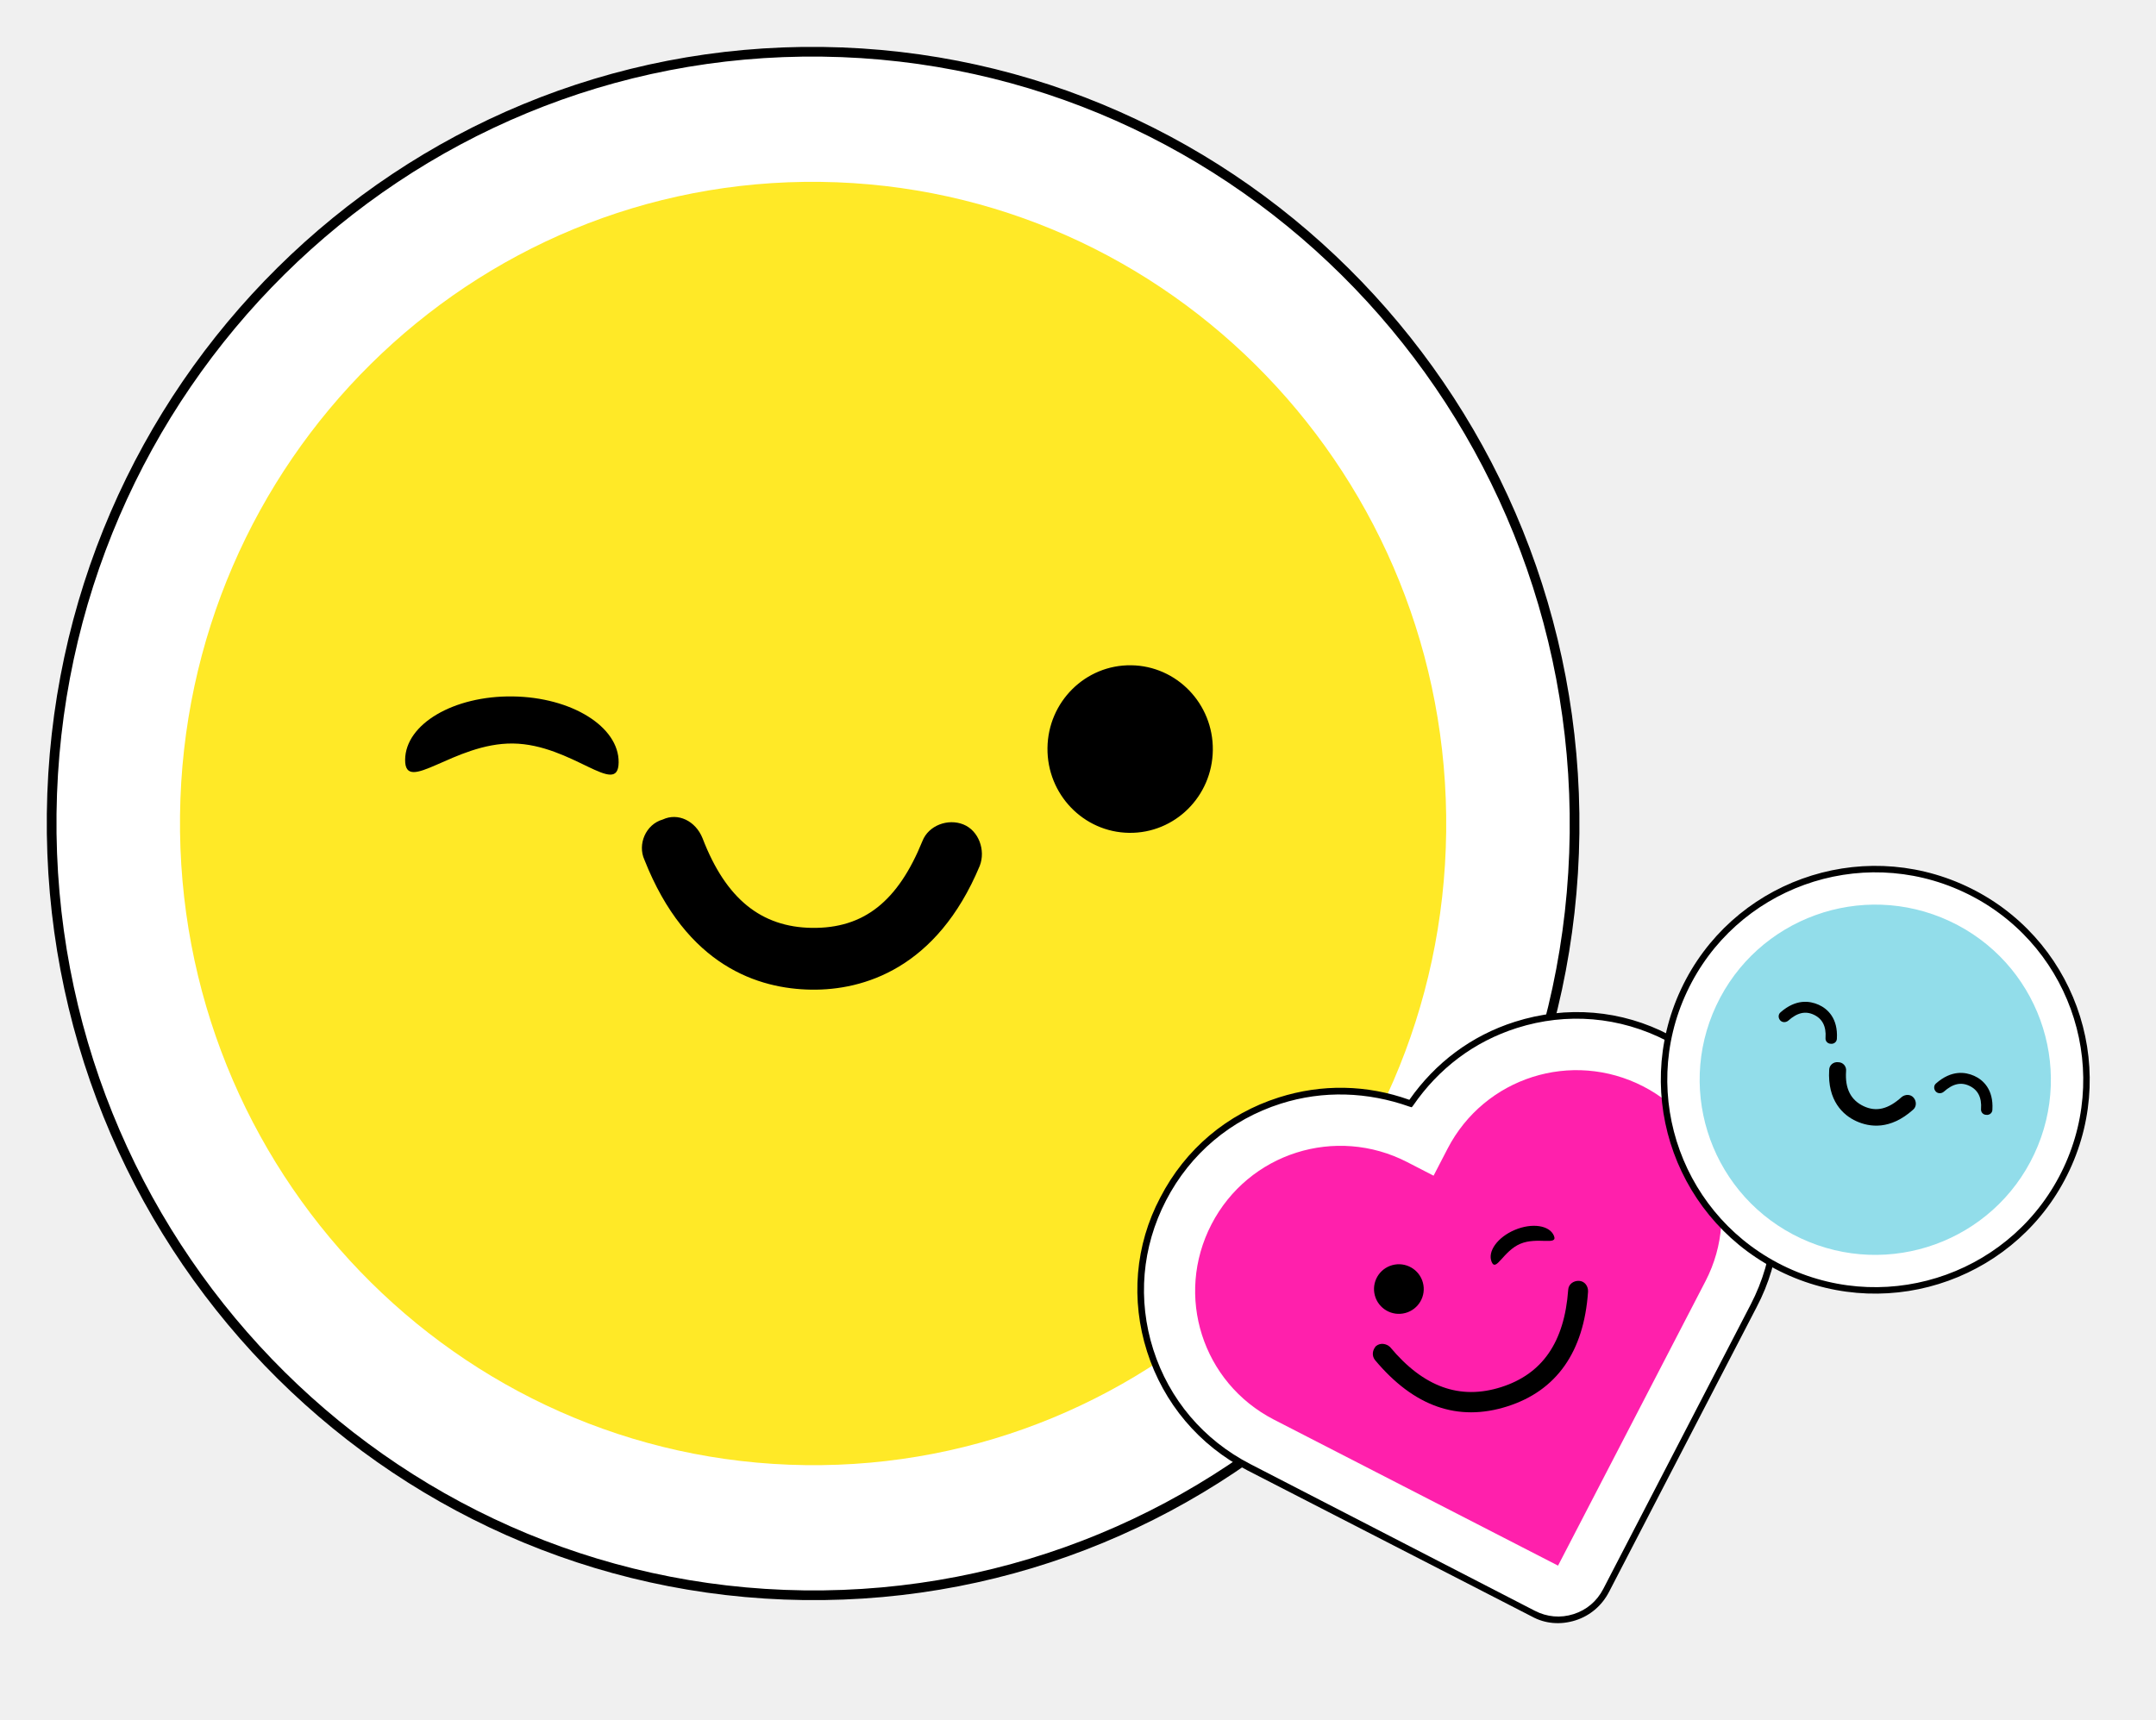
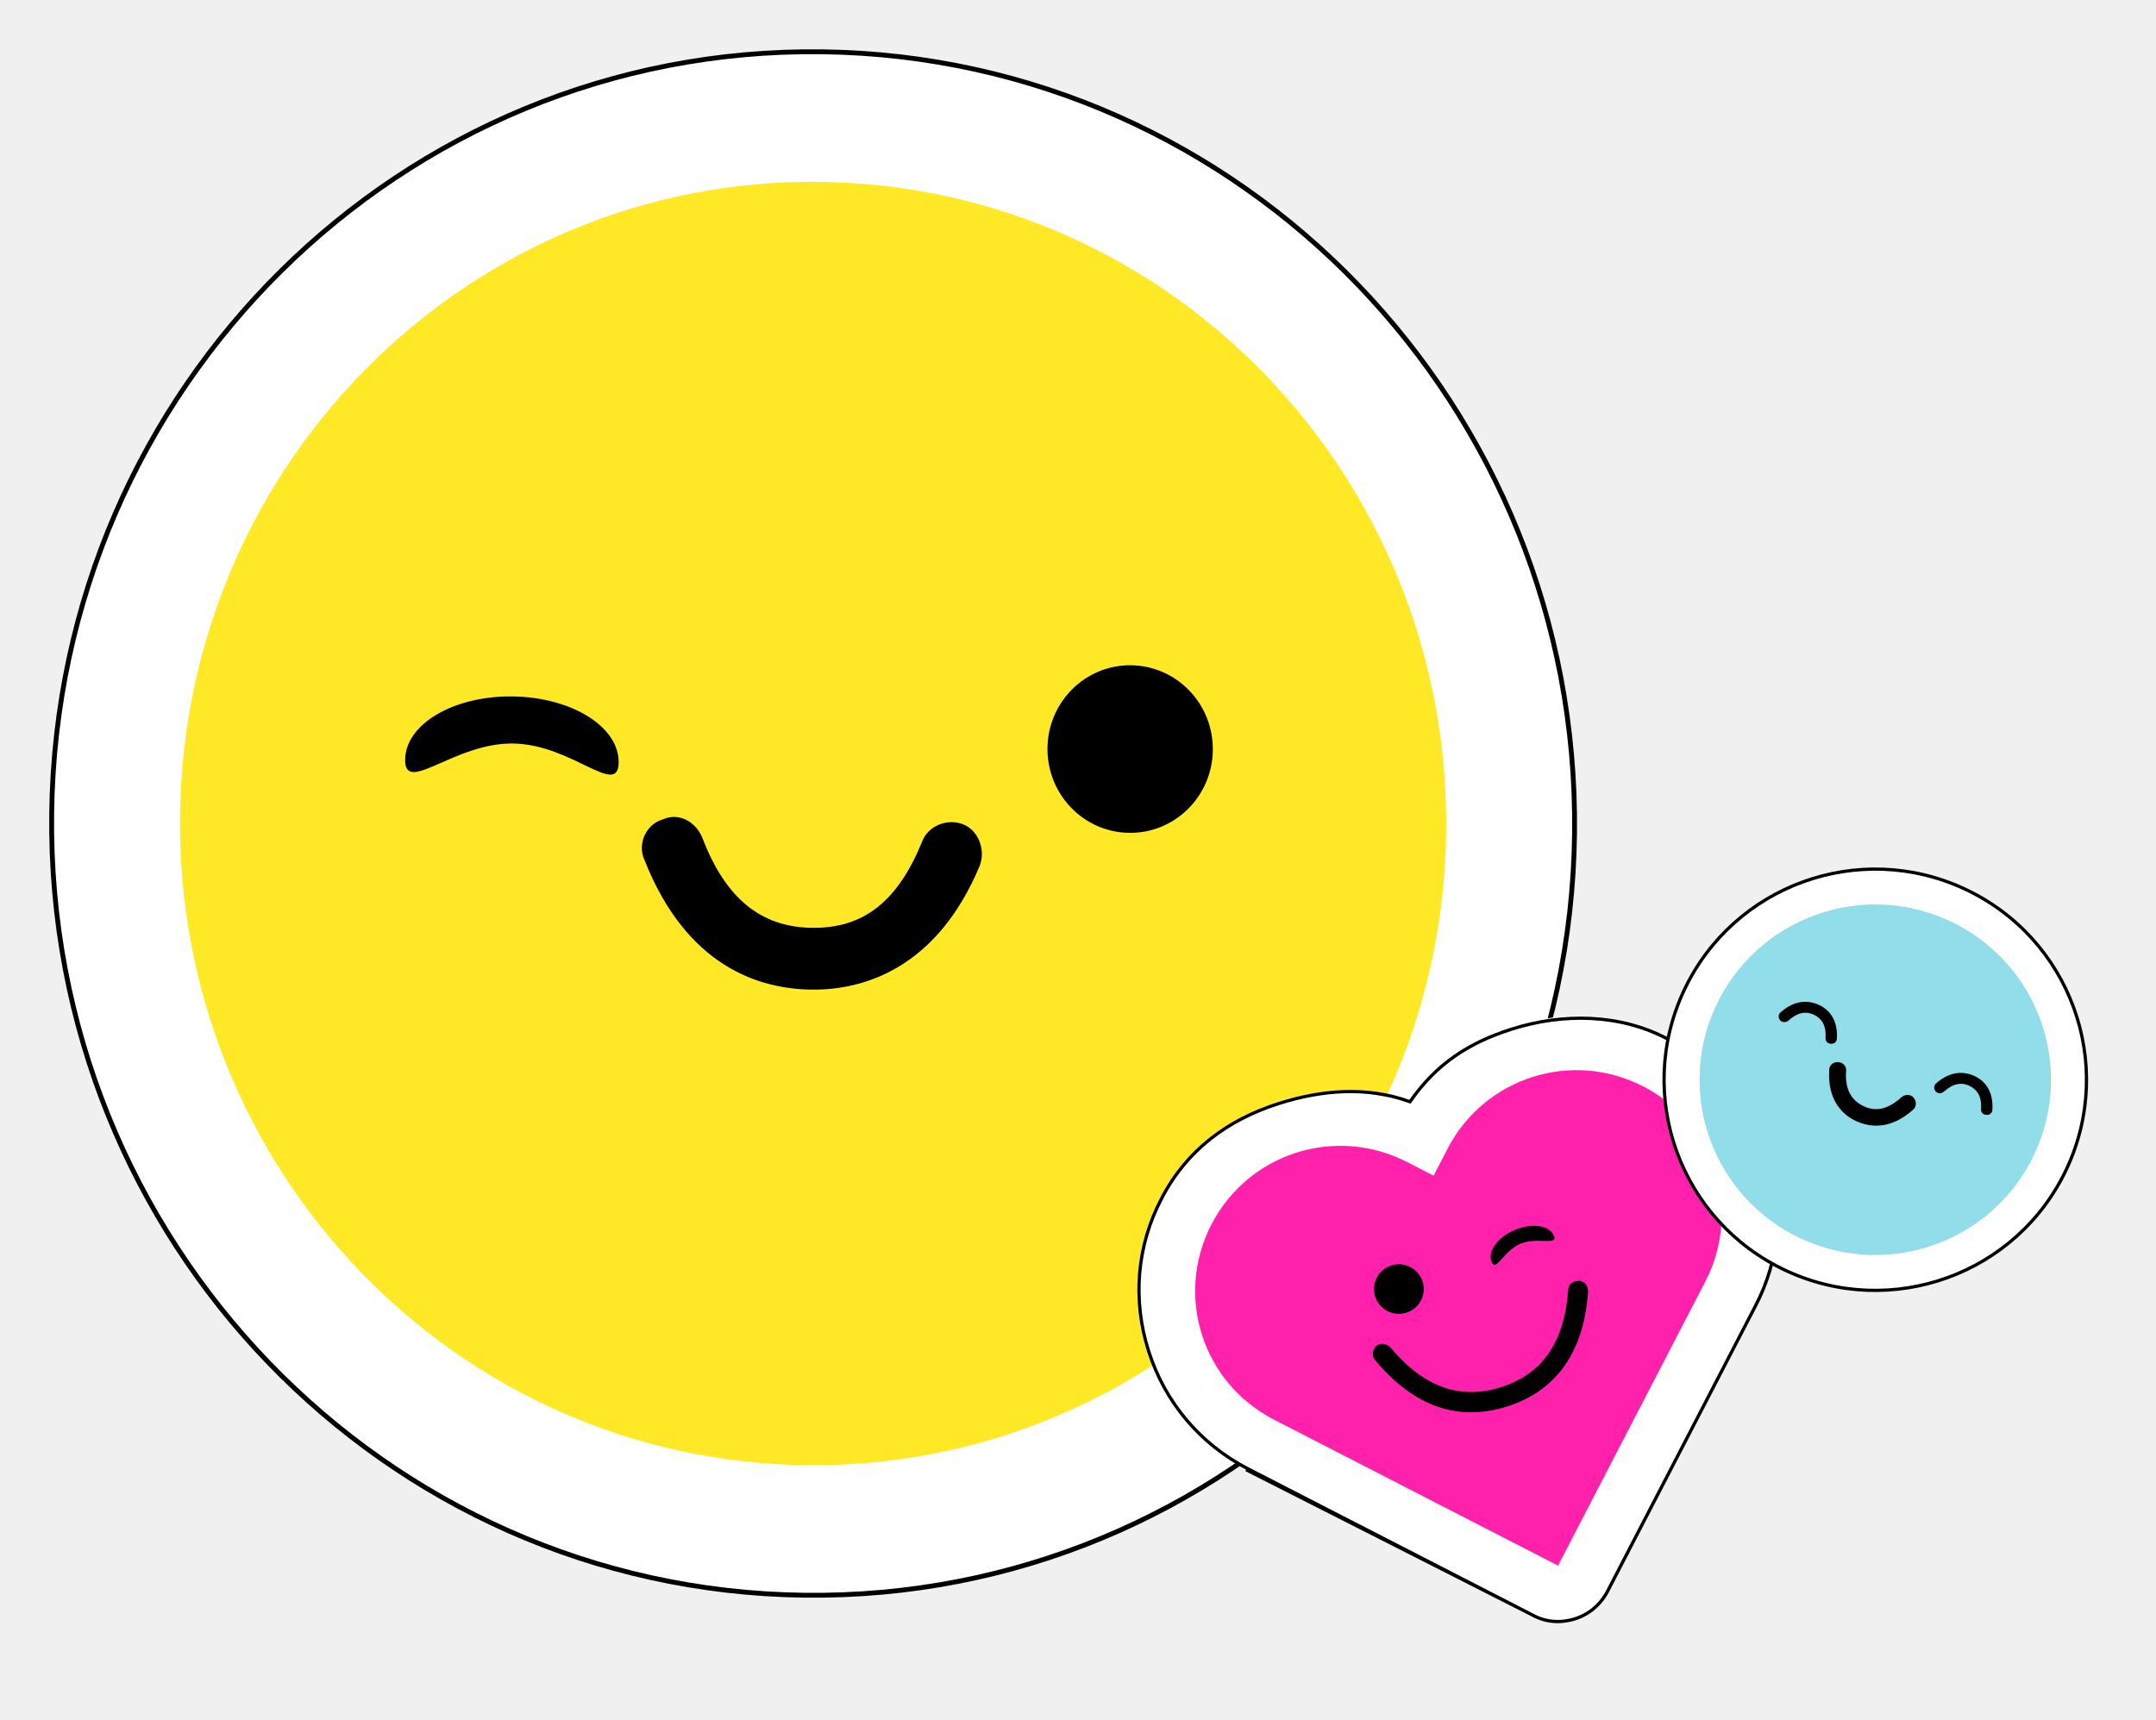
<svg xmlns="http://www.w3.org/2000/svg" width="667" height="532" viewBox="0 0 667 532" fill="none">
-   <path d="M487.115 257.882C488.673 125.989 384.471 17.706 254.372 16.026C124.274 14.347 17.545 119.905 15.987 251.798C14.429 383.691 118.632 491.974 248.73 493.653C378.828 495.333 485.557 389.775 487.115 257.882Z" fill="white" stroke="black" stroke-width="3" stroke-miterlimit="10" />
+   <path d="M487.115 257.882C488.673 125.989 384.471 17.706 254.372 16.026C124.274 14.347 17.545 119.905 15.987 251.798C14.429 383.691 118.632 491.974 248.73 493.653C378.829 495.333 485.557 389.775 487.115 257.882Z" fill="white" stroke="black" stroke-width="1.5" stroke-miterlimit="10" />
  <path d="M447.404 257.367C448.7 147.708 362.063 57.679 253.895 56.282C145.728 54.885 56.99 142.65 55.695 252.309C54.4 361.969 141.037 451.998 249.204 453.395C357.372 454.791 446.109 367.027 447.404 257.367Z" fill="#FFE927" />
-   <path d="M375.209 232.131C375.378 217.811 364.065 206.055 349.94 205.873C335.815 205.69 324.227 217.151 324.058 231.471C323.889 245.79 335.202 257.547 349.327 257.729C363.452 257.912 375.04 246.451 375.209 232.131Z" fill="black" />
-   <path d="M250.964 306.256C234.797 306.018 212.386 299.126 199.351 266.035C197.2 261.316 199.722 255.102 205.067 253.59C209.72 251.414 215.178 253.994 217.347 259.396C224.604 278.31 235.614 286.881 251.108 287.137C267.275 287.375 277.814 278.893 285.378 260.253C287.265 255.423 293.264 253.21 298.03 255.127C302.797 257.043 304.985 263.127 303.098 267.957C289.837 299.724 267.131 306.493 250.964 306.256Z" fill="black" />
-   <path d="M191.388 235.936C191.518 224.895 176.836 215.752 158.596 215.515C140.355 215.279 125.464 224.038 125.334 235.079C125.204 246.12 140.472 229.847 158.712 230.084C176.953 230.321 191.258 246.977 191.388 235.936Z" fill="black" />
-   <path d="M515.974 321.306C501.224 313.698 484.66 312.388 468.843 317.413C455.341 321.701 444.022 330.172 436.247 341.755C423.251 336.981 409.301 336.537 395.798 340.826C380.174 345.789 367.286 356.665 359.599 371.189C351.974 385.904 350.662 402.43 355.698 418.211C360.735 433.992 371.575 446.657 386.132 454.327L474.255 499.461C478.324 501.56 482.866 501.813 487.11 500.465C491.354 499.117 494.852 496.098 497.017 492.231L538.3 412.563L542.638 404.19C558.091 374.059 546.237 336.916 515.974 321.306Z" fill="white" />
-   <path d="M487.42 501.426C482.791 502.897 477.995 502.513 473.864 500.221L385.934 455.026C370.93 447.286 359.966 434.236 354.869 418.263C349.771 402.29 351.153 385.318 358.971 370.541C366.728 355.571 379.616 344.695 395.626 339.61C408.935 335.382 422.825 335.634 436.013 340.347C444.043 328.894 455.168 320.485 468.671 316.196C484.681 311.111 501.692 312.49 516.504 320.291C531.254 327.899 542.41 340.888 547.507 356.861C552.605 372.835 551.223 389.806 543.405 404.583L497.783 492.624C495.548 496.937 491.857 500.017 487.42 501.426ZM396.24 341.534C380.809 346.436 368.246 356.997 360.752 371.459C353.257 385.921 351.884 402.254 356.798 417.65C361.711 433.046 372.297 445.58 386.793 453.058L474.785 498.445C478.599 500.413 482.756 500.789 486.806 499.502C490.857 498.215 494.031 495.512 496.003 491.706L541.625 403.665C549.119 389.203 550.492 372.87 545.578 357.474C540.665 342.078 530.018 329.351 515.583 322.067C501.087 314.59 484.717 313.219 469.285 318.12C455.975 322.348 445.043 330.696 437.206 342.087L436.75 342.656L436.049 342.455C423.115 337.873 409.357 337.368 396.24 341.534Z" fill="black" />
-   <path d="M508.411 336.215C486.286 324.803 459.281 333.381 447.843 355.454L443.504 363.827L435.366 359.629C413.241 348.217 386.236 356.795 374.798 378.868C363.359 400.942 371.958 427.885 394.083 439.297L482.013 484.493L523.297 404.825L527.635 396.452C538.942 374.632 530.282 347.497 508.411 336.215Z" fill="#FF20AC" />
-   <path d="M466.292 435.224C451.053 440.065 437.418 435.282 425.384 420.876C424.314 419.52 424.595 417.735 425.699 416.536C427.058 415.469 428.847 415.749 430.048 416.851C440.38 429.254 451.657 433.302 464.388 429.258C477.119 425.215 483.974 415.407 485.154 399.135C485.242 397.411 486.793 396.283 488.521 396.37C490.248 396.457 491.38 398.005 491.292 399.729C490.016 418.363 481.531 430.384 466.292 435.224Z" fill="black" />
-   <path d="M440.195 396.903C439.086 392.811 434.863 390.39 430.762 391.497C426.661 392.603 424.235 396.816 425.344 400.908C426.453 405 430.676 407.421 434.777 406.315C438.878 405.208 441.304 400.995 440.195 396.903Z" fill="black" />
-   <path d="M639.336 361.732C654.613 329.124 640.5 290.335 607.813 275.095C575.125 259.854 536.242 273.934 520.965 306.542C505.688 339.15 519.801 377.938 552.488 393.179C585.176 408.419 624.059 394.34 639.336 361.732Z" fill="white" stroke="black" stroke-width="2" stroke-miterlimit="10" />
-   <path d="M629.36 357.08C642.062 329.969 630.327 297.719 603.15 285.048C575.973 272.377 543.645 284.082 530.942 311.194C518.24 338.305 529.975 370.555 557.152 383.226C584.329 395.897 616.657 384.191 629.36 357.08Z" fill="#92DDEA" />
-   <path d="M574.29 346.957C570.183 345.095 565.33 340.626 565.89 331.129C565.89 329.639 567.197 328.522 568.69 328.708C570.183 328.708 571.303 330.012 571.117 331.501C570.743 336.902 572.61 340.44 576.53 342.302C580.45 344.164 584.183 343.233 588.29 339.509C589.41 338.578 591.09 338.578 592.023 339.695C592.957 340.812 592.957 342.488 591.837 343.419C584.743 349.75 578.397 348.819 574.29 346.957Z" fill="black" />
-   <path d="M615.887 343.366L615.886 343.381L615.886 343.396C615.886 344.06 615.292 344.59 614.566 344.501L614.536 344.497L614.505 344.497C613.804 344.497 613.284 343.9 613.371 343.213L613.373 343.199L613.374 343.185C613.504 341.335 613.247 339.76 612.583 338.471C611.915 337.176 610.855 336.21 609.45 335.553C608.042 334.894 606.641 334.721 605.22 335.057C603.814 335.39 602.427 336.212 601.014 337.473C600.431 337.944 599.627 337.896 599.211 337.407C598.73 336.84 598.776 336.06 599.272 335.654L599.279 335.648L599.286 335.643C601.6 333.609 603.763 332.765 605.655 332.562C607.552 332.358 609.218 332.793 610.539 333.383C611.852 333.969 613.274 334.961 614.324 336.544C615.37 338.122 616.069 340.321 615.887 343.366Z" fill="black" stroke="black" />
-   <path d="M567.776 321.368L567.775 321.383L567.775 321.398C567.775 322.062 567.181 322.592 566.455 322.503L566.424 322.499L566.394 322.499C565.693 322.499 565.172 321.902 565.26 321.214L565.261 321.2L565.262 321.186C565.392 319.337 565.136 317.761 564.471 316.473C563.803 315.177 562.743 314.211 561.339 313.554C559.93 312.896 558.53 312.723 557.109 313.059C555.703 313.392 554.316 314.214 552.902 315.474C552.319 315.945 551.516 315.898 551.1 315.408C550.619 314.841 550.665 314.062 551.161 313.655L551.168 313.65L551.174 313.644C553.489 311.61 555.652 310.766 557.544 310.563C559.441 310.359 561.107 310.795 562.428 311.385C563.74 311.971 565.163 312.962 566.212 314.545C567.259 316.123 567.958 318.323 567.776 321.368Z" fill="black" stroke="black" />
-   <path d="M461.474 390.514C460.107 387.29 463.308 382.857 468.624 380.611C473.94 378.365 479.357 379.158 480.724 382.381C482.09 385.605 475.659 382.653 470.343 384.898C465.027 387.144 462.84 393.737 461.474 390.514Z" fill="black" />
+   <path d="M250.947 306.241C234.78 306.004 212.37 299.113 199.336 266.023C197.186 261.304 199.708 255.091 205.053 253.578C209.706 251.401 215.164 253.982 217.333 259.383C224.589 278.297 235.599 286.867 251.092 287.123C267.259 287.359 277.798 278.877 285.364 260.236C287.251 255.406 293.25 253.192 298.016 255.109C302.782 257.025 304.97 263.109 303.083 267.939C289.82 299.707 267.113 306.477 250.947 306.241Z" fill="black" />
+   <path d="M375.209 232.131C375.378 217.811 364.065 206.055 349.94 205.873C335.815 205.69 324.227 217.151 324.058 231.471C323.889 245.79 335.203 257.547 349.327 257.729C363.452 257.912 375.04 246.451 375.209 232.131Z" fill="black" />
+   <path d="M515.976 321.306C501.226 313.698 484.662 312.388 468.845 317.413C455.343 321.701 444.024 330.172 436.249 341.755C423.253 336.981 409.303 336.537 395.8 340.826C380.176 345.789 367.288 356.665 359.601 371.189C351.976 385.904 350.664 402.43 355.7 418.211C360.737 433.992 371.577 446.657 386.134 454.327L474.257 499.461C478.326 501.56 482.868 501.813 487.112 500.465C491.356 499.117 494.854 496.098 497.019 492.231L538.302 412.563L542.64 404.19C558.093 374.059 546.239 336.916 515.976 321.306Z" fill="white" />
+   <path d="M474.103 499.781L474.11 499.785C478.111 502.005 482.764 502.382 487.272 500.95C491.581 499.582 495.167 496.591 497.342 492.394L542.964 404.354L542.966 404.35C550.72 389.694 552.092 372.861 547.034 357.013C541.983 341.186 530.424 329.002 515.773 321.444L515.769 321.442C501.1 313.717 483.565 313.423 467.654 318.477C454.24 322.738 444.384 329.284 436.426 340.634L436.208 340.946L435.849 340.817C422.794 336.152 408.894 337.271 395.653 341.477C379.747 346.529 367.105 355.938 359.419 370.771L359.417 370.775L359.417 370.775C351.662 385.431 350.29 402.263 355.348 418.112C360.406 433.959 371.28 446.904 386.165 454.582C386.166 454.582 386.166 454.582 386.166 454.582M474.103 499.781L385.937 455.026L386.166 454.582M474.103 499.781L474.096 499.777L386.166 454.582M474.103 499.781L386.166 454.582" stroke="black" />
+   <path d="M508.413 336.215C486.288 324.803 459.283 333.381 447.845 355.454L443.506 363.827L435.368 359.629C413.243 348.217 386.238 356.795 374.8 378.868C363.361 400.942 371.96 427.885 394.085 439.297L482.015 484.493L523.299 404.825L527.637 396.452C538.944 374.632 530.284 347.497 508.413 336.215Z" fill="#FF20AC" />
+   <path d="M466.294 435.224C451.055 440.065 437.42 435.282 425.386 420.876C424.316 419.52 424.596 417.735 425.701 416.536C427.06 415.469 428.849 415.749 430.05 416.851C440.382 429.254 451.659 433.302 464.39 429.258C477.121 425.215 483.976 415.407 485.156 399.135C485.244 397.412 486.795 396.283 488.523 396.37C490.25 396.457 491.382 398.005 491.294 399.729C490.018 418.363 481.533 430.384 466.294 435.224Z" fill="black" />
+   <path d="M440.197 396.903C439.088 392.811 434.865 390.39 430.764 391.497C426.663 392.603 424.237 396.816 425.346 400.908C426.455 405 430.678 407.421 434.779 406.315C438.88 405.208 441.306 400.995 440.197 396.903Z" fill="black" />
+   <path d="M639.338 361.732C654.615 329.124 640.502 290.335 607.815 275.095C575.127 259.854 536.244 273.934 520.967 306.542C505.689 339.15 519.803 377.938 552.49 393.179C585.178 408.419 624.061 394.34 639.338 361.732Z" fill="white" stroke="black" stroke-miterlimit="10" />
+   <path d="M629.362 357.079C642.064 329.968 630.329 297.718 603.152 285.046C575.975 272.375 543.646 284.081 530.944 311.192C518.242 338.303 529.977 370.553 557.154 383.225C584.331 395.896 616.659 384.19 629.362 357.079Z" fill="#92DDEA" />
+   <path d="M568.506 331.315C568.133 337.833 570.56 342.302 575.413 344.537C580.453 346.772 585.306 345.84 590.16 341.371" fill="#7FCDE5" />
+   <path d="M574.294 346.958C570.187 345.096 565.334 340.626 565.894 331.13C565.894 329.64 567.201 328.523 568.694 328.709C570.187 328.709 571.307 330.012 571.121 331.502C570.747 336.902 572.614 340.44 576.534 342.302C580.454 344.165 584.187 343.233 588.294 339.509C589.414 338.578 591.094 338.578 592.027 339.695C592.961 340.813 592.961 342.489 591.841 343.42C584.747 349.751 578.401 348.82 574.294 346.958Z" fill="black" />
+   <path d="M566.07 320.11C567.729 316.57 566.197 312.358 562.648 310.704C559.099 309.049 554.877 310.578 553.218 314.118C551.56 317.659 553.092 321.87 556.641 323.525C560.19 325.18 564.411 323.651 566.07 320.11Z" fill="black" />
+   <path d="M613.943 342.63C615.602 339.089 614.07 334.878 610.521 333.223C606.972 331.569 602.75 333.097 601.091 336.638C599.433 340.178 600.965 344.39 604.514 346.044C608.063 347.699 612.284 346.17 613.943 342.63Z" fill="black" />
+   <path d="M191.39 235.936C191.52 224.895 176.838 215.752 158.598 215.515C140.357 215.279 125.466 224.038 125.336 235.079C125.206 246.12 140.474 229.847 158.714 230.084C176.955 230.321 191.26 246.977 191.39 235.936Z" fill="black" />
+   <path d="M629.361 357.08C642.064 329.969 630.329 297.719 603.152 285.048C575.975 272.377 543.646 284.082 530.944 311.194C518.242 338.305 529.977 370.555 557.154 383.226C584.331 395.897 616.659 384.191 629.361 357.08Z" fill="#92DDEA" />
+   <path d="M574.292 346.957C570.185 345.095 565.332 340.626 565.892 331.129C565.892 329.639 567.199 328.522 568.692 328.708C570.185 328.708 571.305 330.012 571.119 331.501C570.745 336.902 572.612 340.44 576.532 342.302C580.452 344.164 584.185 343.233 588.292 339.509C589.412 338.578 591.092 338.578 592.025 339.695C592.959 340.812 592.959 342.488 591.839 343.419C584.745 349.75 578.399 348.819 574.292 346.957Z" fill="black" />
+   <path d="M615.889 343.366L615.888 343.381L615.888 343.396C615.888 344.06 615.294 344.59 614.568 344.501L614.538 344.497L614.507 344.497C613.806 344.497 613.285 343.9 613.373 343.213L613.375 343.199L613.376 343.185C613.506 341.335 613.249 339.76 612.585 338.471C611.917 337.176 610.857 336.21 609.452 335.553C608.044 334.894 606.643 334.721 605.222 335.057C603.816 335.39 602.429 336.212 601.016 337.473C600.433 337.944 599.629 337.896 599.213 337.407C598.732 336.84 598.778 336.06 599.274 335.654L599.281 335.648L599.288 335.643C601.602 333.609 603.765 332.765 605.657 332.562C607.554 332.358 609.22 332.793 610.541 333.383C611.854 333.969 613.276 334.961 614.326 336.544C615.372 338.122 616.071 340.321 615.889 343.366Z" fill="black" stroke="black" />
+   <path d="M567.778 321.368L567.777 321.383L567.777 321.398C567.777 322.062 567.183 322.592 566.457 322.503L566.426 322.499L566.396 322.499C565.695 322.499 565.174 321.902 565.262 321.214L565.263 321.2L565.264 321.186C565.394 319.337 565.138 317.761 564.473 316.473C563.805 315.177 562.745 314.211 561.341 313.554C559.932 312.896 558.532 312.723 557.111 313.059C555.705 313.392 554.318 314.214 552.904 315.474C552.321 315.945 551.517 315.898 551.102 315.408C550.621 314.841 550.667 314.062 551.163 313.655L551.17 313.65L551.176 313.644C553.491 311.61 555.654 310.766 557.546 310.563C559.443 310.359 561.109 310.795 562.43 311.385C563.742 311.971 565.164 312.962 566.214 314.545C567.261 316.123 567.96 318.323 567.778 321.368Z" fill="black" stroke="black" />
+   <path d="M461.476 390.514C460.109 387.29 463.31 382.857 468.626 380.611C473.942 378.365 479.359 379.158 480.726 382.381C482.092 385.605 475.661 382.653 470.345 384.898C465.029 387.144 462.842 393.737 461.476 390.514Z" fill="black" />
</svg>
